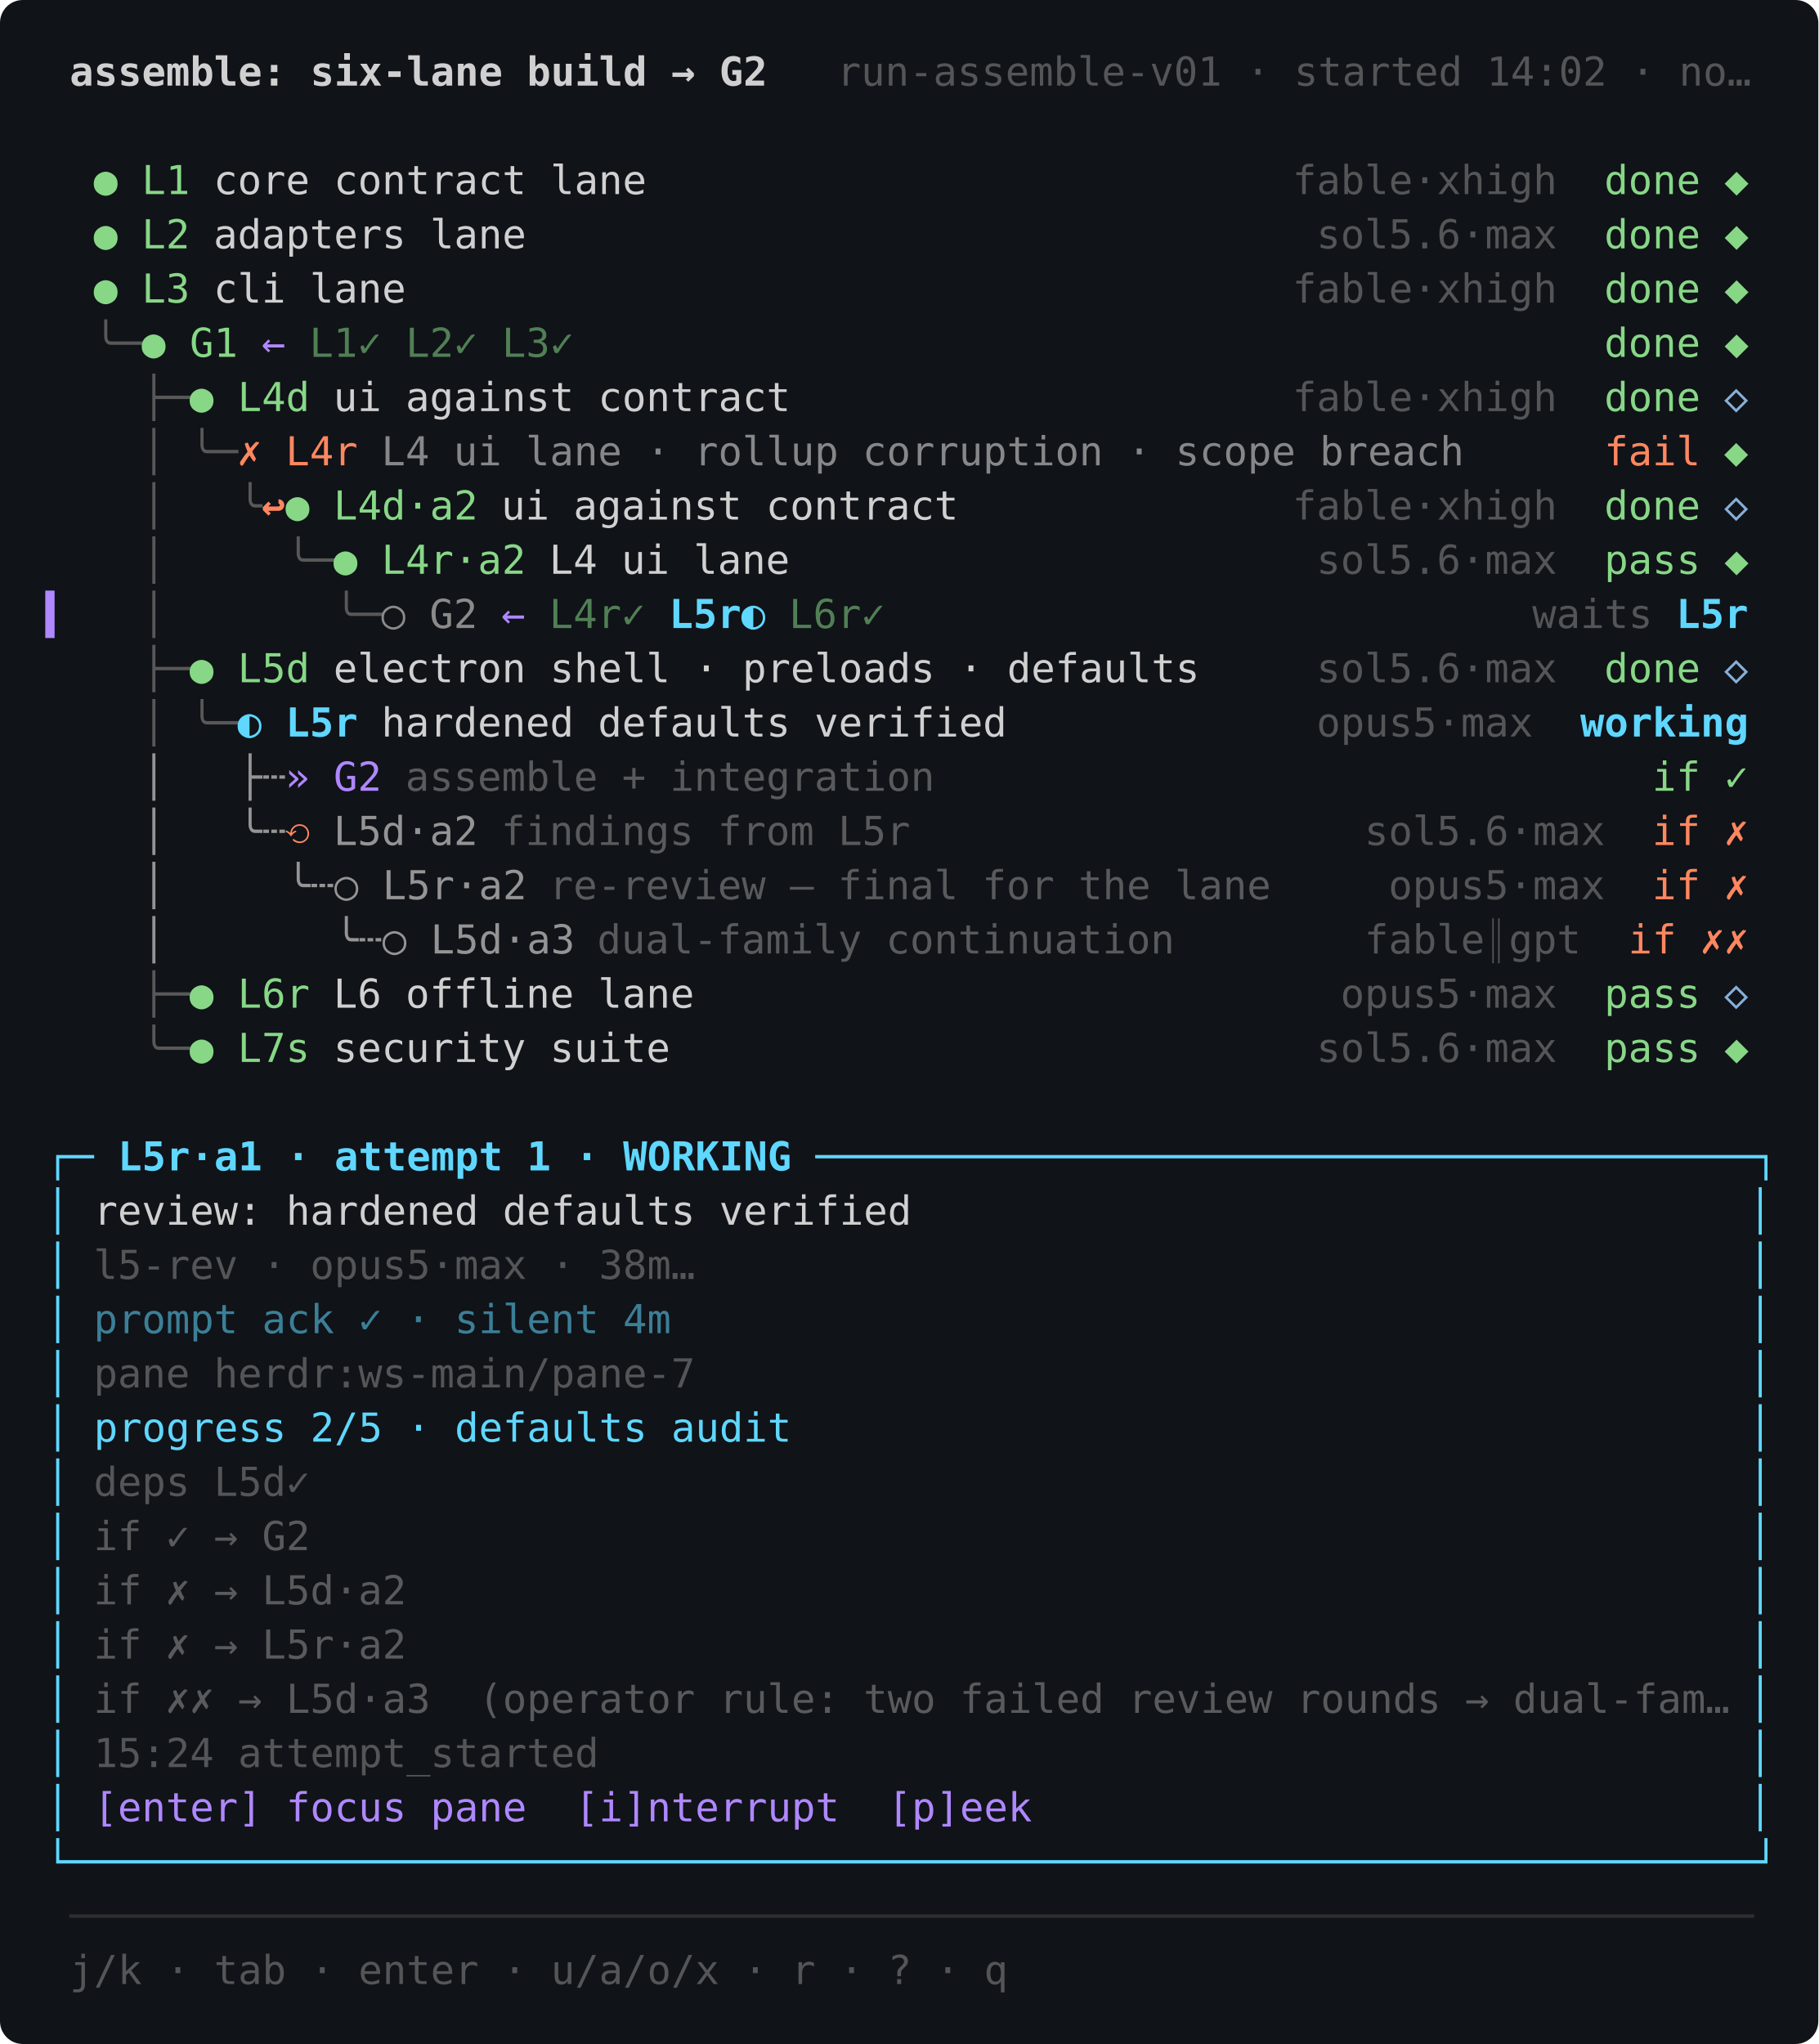
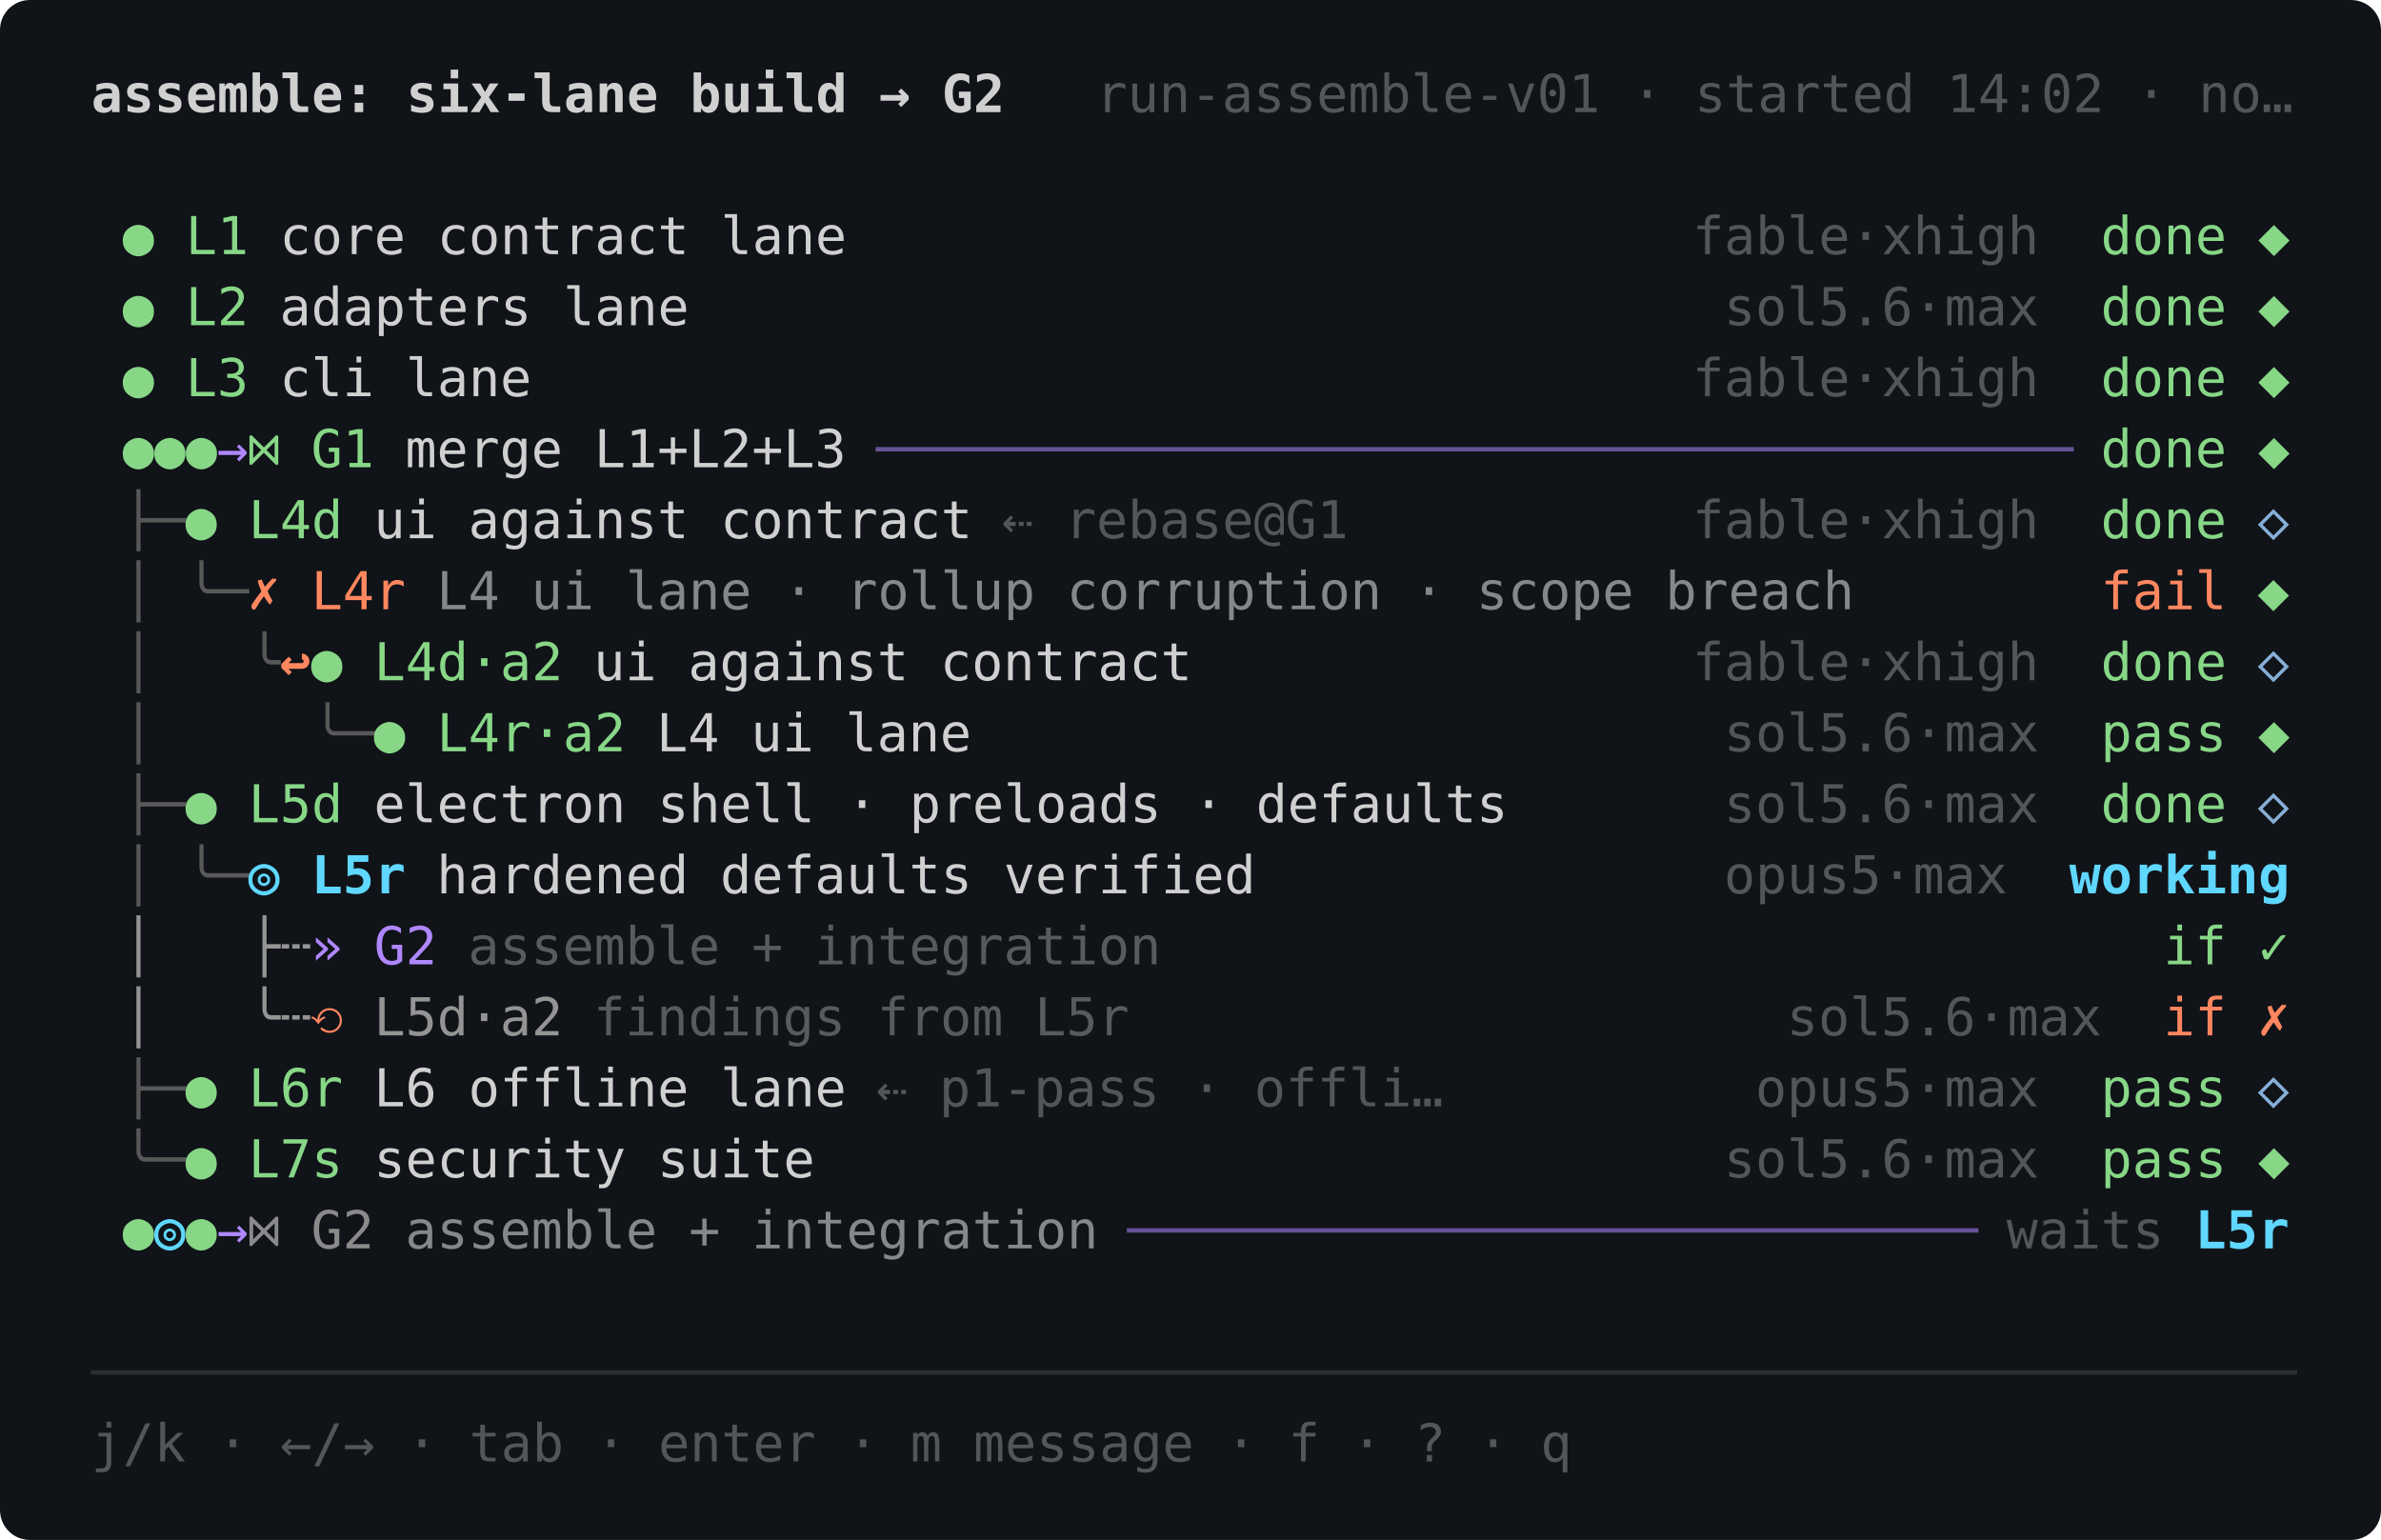
- <svg xmlns="http://www.w3.org/2000/svg" width="637" height="716" viewBox="0 0 637 716" font-family="'SF Mono','Cascadia Code','JetBrains Mono',Menlo,Consolas,monospace" font-size="14">
+ <svg xmlns="http://www.w3.org/2000/svg" width="637" height="412" viewBox="0 0 637 412" font-family="'SF Mono','Cascadia Code','JetBrains Mono',Menlo,Consolas,monospace" font-size="14">
  <rect width="100%" height="100%" rx="8" fill="#101318" />
  <text x="24.4" y="30.0" textLength="243.6" lengthAdjust="spacingAndGlyphs" fill="#d0d0d0" xml:space="preserve" font-weight="bold">assemble: six-lane build → G2</text>
  <text x="293.2" y="30.0" textLength="319.2" lengthAdjust="spacingAndGlyphs" fill="#8a8a8a" xml:space="preserve" fill-opacity="0.55">run-assemble-v01 · started 14:02 · no…</text>
  <text x="32.8" y="68.0" textLength="33.6" lengthAdjust="spacingAndGlyphs" fill="#87d787" xml:space="preserve">● L1</text>
  <text x="74.8" y="68.0" textLength="151.2" lengthAdjust="spacingAndGlyphs" fill="#d0d0d0" xml:space="preserve">core contract lane</text>
  <text x="452.8" y="68.0" textLength="92.4" lengthAdjust="spacingAndGlyphs" fill="#8a8a8a" xml:space="preserve" fill-opacity="0.55">fable·xhigh</text>
  <text x="562.0" y="68.0" textLength="50.4" lengthAdjust="spacingAndGlyphs" fill="#87d787" xml:space="preserve">done ◆</text>
  <text x="32.8" y="87.0" textLength="33.6" lengthAdjust="spacingAndGlyphs" fill="#87d787" xml:space="preserve">● L2</text>
  <text x="74.8" y="87.0" textLength="109.2" lengthAdjust="spacingAndGlyphs" fill="#d0d0d0" xml:space="preserve">adapters lane</text>
  <text x="461.2" y="87.0" textLength="84.0" lengthAdjust="spacingAndGlyphs" fill="#8a8a8a" xml:space="preserve" fill-opacity="0.55">sol5.6·max</text>
  <text x="562.0" y="87.0" textLength="50.4" lengthAdjust="spacingAndGlyphs" fill="#87d787" xml:space="preserve">done ◆</text>
  <text x="32.8" y="106.0" textLength="33.6" lengthAdjust="spacingAndGlyphs" fill="#87d787" xml:space="preserve">● L3</text>
  <text x="74.8" y="106.0" textLength="67.2" lengthAdjust="spacingAndGlyphs" fill="#d0d0d0" xml:space="preserve">cli lane</text>
  <text x="452.8" y="106.0" textLength="92.4" lengthAdjust="spacingAndGlyphs" fill="#8a8a8a" xml:space="preserve" fill-opacity="0.55">fable·xhigh</text>
  <text x="562.0" y="106.0" textLength="50.4" lengthAdjust="spacingAndGlyphs" fill="#87d787" xml:space="preserve">done ◆</text>
-   <text x="24.4" y="125.0" textLength="25.2" lengthAdjust="spacingAndGlyphs" fill="#585858" xml:space="preserve"> ╰─</text>
-   <text x="49.6" y="125.0" textLength="33.6" lengthAdjust="spacingAndGlyphs" fill="#87d787" xml:space="preserve">● G1</text>
-   <text x="91.6" y="125.0" textLength="16.8" lengthAdjust="spacingAndGlyphs" fill="#af87ff" xml:space="preserve">← </text>
-   <text x="108.4" y="125.0" textLength="100.8" lengthAdjust="spacingAndGlyphs" fill="#87d787" xml:space="preserve" fill-opacity="0.55">L1✓ L2✓ L3✓ </text>
+   <text x="32.8" y="125.0" textLength="25.2" lengthAdjust="spacingAndGlyphs" fill="#87d787" xml:space="preserve">●●●</text>
+   <text x="58.0" y="125.0" textLength="8.4" lengthAdjust="spacingAndGlyphs" fill="#af87ff" xml:space="preserve">→</text>
+   <text x="66.4" y="125.0" textLength="33.6" lengthAdjust="spacingAndGlyphs" fill="#87d787" xml:space="preserve">⋈ G1</text>
+   <text x="108.4" y="125.0" textLength="117.6" lengthAdjust="spacingAndGlyphs" fill="#d0d0d0" xml:space="preserve">merge L1+L2+L3</text>
+   <text x="234.4" y="125.0" textLength="319.2" lengthAdjust="spacingAndGlyphs" fill="#af87ff" xml:space="preserve" fill-opacity="0.55">──────────────────────────────────────</text>
  <text x="562.0" y="125.0" textLength="50.4" lengthAdjust="spacingAndGlyphs" fill="#87d787" xml:space="preserve">done ◆</text>
-   <text x="24.4" y="144.0" textLength="42.0" lengthAdjust="spacingAndGlyphs" fill="#585858" xml:space="preserve">   ├─</text>
-   <text x="66.4" y="144.0" textLength="42.0" lengthAdjust="spacingAndGlyphs" fill="#87d787" xml:space="preserve">● L4d</text>
-   <text x="116.8" y="144.0" textLength="159.6" lengthAdjust="spacingAndGlyphs" fill="#d0d0d0" xml:space="preserve">ui against contract</text>
+   <text x="24.4" y="144.0" textLength="25.2" lengthAdjust="spacingAndGlyphs" fill="#585858" xml:space="preserve"> ├─</text>
+   <text x="49.6" y="144.0" textLength="42.0" lengthAdjust="spacingAndGlyphs" fill="#87d787" xml:space="preserve">● L4d</text>
+   <text x="100.0" y="144.0" textLength="159.6" lengthAdjust="spacingAndGlyphs" fill="#d0d0d0" xml:space="preserve">ui against contract</text>
+   <text x="268.0" y="144.0" textLength="100.8" lengthAdjust="spacingAndGlyphs" fill="#8a8a8a" xml:space="preserve" fill-opacity="0.55">⇠ rebase@G1 </text>
  <text x="452.8" y="144.0" textLength="92.4" lengthAdjust="spacingAndGlyphs" fill="#8a8a8a" xml:space="preserve" fill-opacity="0.55">fable·xhigh</text>
  <text x="562.0" y="144.0" textLength="42.0" lengthAdjust="spacingAndGlyphs" fill="#87d787" xml:space="preserve">done </text>
  <text x="604.0" y="144.0" textLength="8.4" lengthAdjust="spacingAndGlyphs" fill="#87afd7" xml:space="preserve">◇</text>
-   <text x="24.4" y="163.0" textLength="58.8" lengthAdjust="spacingAndGlyphs" fill="#585858" xml:space="preserve">   │ ╰─</text>
-   <text x="83.2" y="163.0" textLength="42.0" lengthAdjust="spacingAndGlyphs" fill="#ff875f" xml:space="preserve">✗ L4r</text>
-   <text x="133.6" y="163.0" textLength="378.0" lengthAdjust="spacingAndGlyphs" fill="#e6e6e6" xml:space="preserve" fill-opacity="0.55">L4 ui lane · rollup corruption · scope breach</text>
+   <text x="24.4" y="163.0" textLength="42.0" lengthAdjust="spacingAndGlyphs" fill="#585858" xml:space="preserve"> │ ╰─</text>
+   <text x="66.4" y="163.0" textLength="42.0" lengthAdjust="spacingAndGlyphs" fill="#ff875f" xml:space="preserve">✗ L4r</text>
+   <text x="116.8" y="163.0" textLength="378.0" lengthAdjust="spacingAndGlyphs" fill="#e6e6e6" xml:space="preserve" fill-opacity="0.55">L4 ui lane · rollup corruption · scope breach</text>
  <text x="562.0" y="163.0" textLength="42.0" lengthAdjust="spacingAndGlyphs" fill="#ff875f" xml:space="preserve">fail </text>
  <text x="604.0" y="163.0" textLength="8.4" lengthAdjust="spacingAndGlyphs" fill="#87d787" xml:space="preserve">◆</text>
-   <text x="24.4" y="182.0" textLength="67.2" lengthAdjust="spacingAndGlyphs" fill="#585858" xml:space="preserve">   │   ╰</text>
-   <text x="91.6" y="182.0" textLength="8.4" lengthAdjust="spacingAndGlyphs" fill="#ff875f" xml:space="preserve" font-weight="bold">↩</text>
-   <text x="100.0" y="182.0" textLength="67.2" lengthAdjust="spacingAndGlyphs" fill="#87d787" xml:space="preserve">● L4d·a2</text>
-   <text x="175.6" y="182.0" textLength="159.6" lengthAdjust="spacingAndGlyphs" fill="#d0d0d0" xml:space="preserve">ui against contract</text>
+   <text x="24.4" y="182.0" textLength="50.4" lengthAdjust="spacingAndGlyphs" fill="#585858" xml:space="preserve"> │   ╰</text>
+   <text x="74.8" y="182.0" textLength="8.4" lengthAdjust="spacingAndGlyphs" fill="#ff875f" xml:space="preserve" font-weight="bold">↩</text>
+   <text x="83.2" y="182.0" textLength="67.2" lengthAdjust="spacingAndGlyphs" fill="#87d787" xml:space="preserve">● L4d·a2</text>
+   <text x="158.8" y="182.0" textLength="159.6" lengthAdjust="spacingAndGlyphs" fill="#d0d0d0" xml:space="preserve">ui against contract</text>
  <text x="452.8" y="182.0" textLength="92.4" lengthAdjust="spacingAndGlyphs" fill="#8a8a8a" xml:space="preserve" fill-opacity="0.55">fable·xhigh</text>
  <text x="562.0" y="182.0" textLength="42.0" lengthAdjust="spacingAndGlyphs" fill="#87d787" xml:space="preserve">done </text>
  <text x="604.0" y="182.0" textLength="8.4" lengthAdjust="spacingAndGlyphs" fill="#87afd7" xml:space="preserve">◇</text>
-   <text x="24.4" y="201.0" textLength="92.4" lengthAdjust="spacingAndGlyphs" fill="#585858" xml:space="preserve">   │     ╰─</text>
-   <text x="116.8" y="201.0" textLength="67.2" lengthAdjust="spacingAndGlyphs" fill="#87d787" xml:space="preserve">● L4r·a2</text>
-   <text x="192.4" y="201.0" textLength="84.0" lengthAdjust="spacingAndGlyphs" fill="#d0d0d0" xml:space="preserve">L4 ui lane</text>
+   <text x="24.4" y="201.0" textLength="75.6" lengthAdjust="spacingAndGlyphs" fill="#585858" xml:space="preserve"> │     ╰─</text>
+   <text x="100.0" y="201.0" textLength="67.2" lengthAdjust="spacingAndGlyphs" fill="#87d787" xml:space="preserve">● L4r·a2</text>
+   <text x="175.6" y="201.0" textLength="84.0" lengthAdjust="spacingAndGlyphs" fill="#d0d0d0" xml:space="preserve">L4 ui lane</text>
  <text x="461.2" y="201.0" textLength="84.0" lengthAdjust="spacingAndGlyphs" fill="#8a8a8a" xml:space="preserve" fill-opacity="0.55">sol5.6·max</text>
  <text x="562.0" y="201.0" textLength="50.4" lengthAdjust="spacingAndGlyphs" fill="#87d787" xml:space="preserve">pass ◆</text>
-   <text x="16.0" y="220.0" textLength="8.4" lengthAdjust="spacingAndGlyphs" fill="#af87ff" xml:space="preserve" font-weight="bold">▍</text>
-   <text x="24.4" y="220.0" textLength="109.2" lengthAdjust="spacingAndGlyphs" fill="#585858" xml:space="preserve">   │       ╰─</text>
-   <text x="133.6" y="220.0" textLength="33.6" lengthAdjust="spacingAndGlyphs" fill="#8a8a8a" xml:space="preserve">○ G2</text>
-   <text x="175.6" y="220.0" textLength="16.8" lengthAdjust="spacingAndGlyphs" fill="#af87ff" xml:space="preserve">← </text>
-   <text x="192.4" y="220.0" textLength="42.0" lengthAdjust="spacingAndGlyphs" fill="#87d787" xml:space="preserve" fill-opacity="0.55">L4r✓ </text>
-   <text x="234.4" y="220.0" textLength="42.0" lengthAdjust="spacingAndGlyphs" fill="#5fd7ff" xml:space="preserve" font-weight="bold">L5r◐ </text>
-   <text x="276.4" y="220.0" textLength="42.0" lengthAdjust="spacingAndGlyphs" fill="#87d787" xml:space="preserve" fill-opacity="0.55">L6r✓ </text>
-   <text x="536.8" y="220.0" textLength="50.4" lengthAdjust="spacingAndGlyphs" fill="#8a8a8a" xml:space="preserve" fill-opacity="0.55">waits </text>
-   <text x="587.2" y="220.0" textLength="25.2" lengthAdjust="spacingAndGlyphs" fill="#5fd7ff" xml:space="preserve" font-weight="bold">L5r</text>
-   <text x="24.4" y="239.0" textLength="42.0" lengthAdjust="spacingAndGlyphs" fill="#585858" xml:space="preserve">   ├─</text>
-   <text x="66.4" y="239.0" textLength="42.0" lengthAdjust="spacingAndGlyphs" fill="#87d787" xml:space="preserve">● L5d</text>
-   <text x="116.8" y="239.0" textLength="302.4" lengthAdjust="spacingAndGlyphs" fill="#d0d0d0" xml:space="preserve">electron shell · preloads · defaults</text>
-   <text x="461.2" y="239.0" textLength="84.0" lengthAdjust="spacingAndGlyphs" fill="#8a8a8a" xml:space="preserve" fill-opacity="0.55">sol5.6·max</text>
-   <text x="562.0" y="239.0" textLength="42.0" lengthAdjust="spacingAndGlyphs" fill="#87d787" xml:space="preserve">done </text>
-   <text x="604.0" y="239.0" textLength="8.4" lengthAdjust="spacingAndGlyphs" fill="#87afd7" xml:space="preserve">◇</text>
-   <text x="24.4" y="258.0" textLength="58.8" lengthAdjust="spacingAndGlyphs" fill="#585858" xml:space="preserve">   │ ╰─</text>
-   <text x="83.2" y="258.0" textLength="42.0" lengthAdjust="spacingAndGlyphs" fill="#5fd7ff" xml:space="preserve" font-weight="bold">◐ L5r</text>
-   <text x="133.6" y="258.0" textLength="218.4" lengthAdjust="spacingAndGlyphs" fill="#d0d0d0" xml:space="preserve">hardened defaults verified</text>
-   <text x="461.2" y="258.0" textLength="75.6" lengthAdjust="spacingAndGlyphs" fill="#8a8a8a" xml:space="preserve" fill-opacity="0.55">opus5·max</text>
-   <text x="553.6" y="258.0" textLength="58.8" lengthAdjust="spacingAndGlyphs" fill="#5fd7ff" xml:space="preserve" font-weight="bold">working</text>
-   <text x="24.4" y="277.0" textLength="75.6" lengthAdjust="spacingAndGlyphs" fill="#949494" xml:space="preserve">   │   ├┄</text>
-   <text x="100.0" y="277.0" textLength="33.6" lengthAdjust="spacingAndGlyphs" fill="#af87ff" xml:space="preserve">» G2</text>
-   <text x="142.0" y="277.0" textLength="184.8" lengthAdjust="spacingAndGlyphs" fill="#949494" xml:space="preserve" fill-opacity="0.55">assemble + integration</text>
-   <text x="578.8" y="277.0" textLength="33.6" lengthAdjust="spacingAndGlyphs" fill="#87d787" xml:space="preserve">if ✓</text>
-   <text x="24.4" y="296.0" textLength="75.6" lengthAdjust="spacingAndGlyphs" fill="#949494" xml:space="preserve">   │   ╰┄</text>
-   <text x="100.0" y="296.0" textLength="8.4" lengthAdjust="spacingAndGlyphs" fill="#ff875f" xml:space="preserve">⟲</text>
-   <text x="108.4" y="296.0" textLength="58.8" lengthAdjust="spacingAndGlyphs" fill="#949494" xml:space="preserve"> L5d·a2</text>
-   <text x="175.6" y="296.0" textLength="142.8" lengthAdjust="spacingAndGlyphs" fill="#949494" xml:space="preserve" fill-opacity="0.55">findings from L5r</text>
-   <text x="478.0" y="296.0" textLength="84.0" lengthAdjust="spacingAndGlyphs" fill="#8a8a8a" xml:space="preserve" fill-opacity="0.55">sol5.6·max</text>
-   <text x="578.8" y="296.0" textLength="33.6" lengthAdjust="spacingAndGlyphs" fill="#ff875f" xml:space="preserve">if ✗</text>
-   <text x="24.4" y="315.0" textLength="159.6" lengthAdjust="spacingAndGlyphs" fill="#949494" xml:space="preserve">   │     ╰┄○ L5r·a2</text>
-   <text x="192.4" y="315.0" textLength="252.0" lengthAdjust="spacingAndGlyphs" fill="#949494" xml:space="preserve" fill-opacity="0.55">re-review — final for the lane</text>
-   <text x="486.4" y="315.0" textLength="75.6" lengthAdjust="spacingAndGlyphs" fill="#8a8a8a" xml:space="preserve" fill-opacity="0.55">opus5·max</text>
-   <text x="578.8" y="315.0" textLength="33.6" lengthAdjust="spacingAndGlyphs" fill="#ff875f" xml:space="preserve">if ✗</text>
-   <text x="24.4" y="334.0" textLength="176.4" lengthAdjust="spacingAndGlyphs" fill="#949494" xml:space="preserve">   │       ╰┄○ L5d·a3</text>
-   <text x="209.2" y="334.0" textLength="201.6" lengthAdjust="spacingAndGlyphs" fill="#949494" xml:space="preserve" fill-opacity="0.55">dual-family continuation</text>
-   <text x="478.0" y="334.0" textLength="75.6" lengthAdjust="spacingAndGlyphs" fill="#8a8a8a" xml:space="preserve" fill-opacity="0.55">fable∥gpt</text>
-   <text x="570.4" y="334.0" textLength="42.0" lengthAdjust="spacingAndGlyphs" fill="#ff875f" xml:space="preserve">if ✗✗</text>
-   <text x="24.4" y="353.0" textLength="42.0" lengthAdjust="spacingAndGlyphs" fill="#585858" xml:space="preserve">   ├─</text>
-   <text x="66.4" y="353.0" textLength="42.0" lengthAdjust="spacingAndGlyphs" fill="#87d787" xml:space="preserve">● L6r</text>
-   <text x="116.8" y="353.0" textLength="126.0" lengthAdjust="spacingAndGlyphs" fill="#d0d0d0" xml:space="preserve">L6 offline lane</text>
-   <text x="469.6" y="353.0" textLength="75.6" lengthAdjust="spacingAndGlyphs" fill="#8a8a8a" xml:space="preserve" fill-opacity="0.55">opus5·max</text>
-   <text x="562.0" y="353.0" textLength="42.0" lengthAdjust="spacingAndGlyphs" fill="#87d787" xml:space="preserve">pass </text>
-   <text x="604.0" y="353.0" textLength="8.4" lengthAdjust="spacingAndGlyphs" fill="#87afd7" xml:space="preserve">◇</text>
-   <text x="24.4" y="372.0" textLength="42.0" lengthAdjust="spacingAndGlyphs" fill="#585858" xml:space="preserve">   ╰─</text>
-   <text x="66.4" y="372.0" textLength="42.0" lengthAdjust="spacingAndGlyphs" fill="#87d787" xml:space="preserve">● L7s</text>
-   <text x="116.8" y="372.0" textLength="117.6" lengthAdjust="spacingAndGlyphs" fill="#d0d0d0" xml:space="preserve">security suite</text>
-   <text x="461.2" y="372.0" textLength="84.0" lengthAdjust="spacingAndGlyphs" fill="#8a8a8a" xml:space="preserve" fill-opacity="0.55">sol5.6·max</text>
-   <text x="562.0" y="372.0" textLength="50.4" lengthAdjust="spacingAndGlyphs" fill="#87d787" xml:space="preserve">pass ◆</text>
-   <text x="16.0" y="410.0" textLength="604.8" lengthAdjust="spacingAndGlyphs" fill="#5fd7ff" xml:space="preserve" font-weight="bold">┌─ L5r·a1 · attempt 1 · WORKING ───────────────────────────────────────┐</text>
-   <text x="16.0" y="429.0" textLength="16.8" lengthAdjust="spacingAndGlyphs" fill="#5fd7ff" xml:space="preserve">│ </text>
-   <text x="32.8" y="429.0" textLength="285.6" lengthAdjust="spacingAndGlyphs" fill="#d0d0d0" xml:space="preserve">review: hardened defaults verified</text>
-   <text x="604.0" y="429.0" textLength="16.8" lengthAdjust="spacingAndGlyphs" fill="#5fd7ff" xml:space="preserve"> │</text>
-   <text x="16.0" y="448.0" textLength="16.8" lengthAdjust="spacingAndGlyphs" fill="#5fd7ff" xml:space="preserve">│ </text>
-   <text x="32.8" y="448.0" textLength="210.0" lengthAdjust="spacingAndGlyphs" fill="#8a8a8a" xml:space="preserve" fill-opacity="0.55">l5-rev · opus5·max · 38m…</text>
-   <text x="604.0" y="448.0" textLength="16.8" lengthAdjust="spacingAndGlyphs" fill="#5fd7ff" xml:space="preserve"> │</text>
-   <text x="16.0" y="467.0" textLength="16.8" lengthAdjust="spacingAndGlyphs" fill="#5fd7ff" xml:space="preserve">│ </text>
-   <text x="32.8" y="467.0" textLength="201.6" lengthAdjust="spacingAndGlyphs" fill="#5fd7ff" xml:space="preserve" fill-opacity="0.55">prompt ack ✓ · silent 4m</text>
-   <text x="604.0" y="467.0" textLength="16.8" lengthAdjust="spacingAndGlyphs" fill="#5fd7ff" xml:space="preserve"> │</text>
-   <text x="16.0" y="486.0" textLength="16.8" lengthAdjust="spacingAndGlyphs" fill="#5fd7ff" xml:space="preserve">│ </text>
-   <text x="32.8" y="486.0" textLength="210.0" lengthAdjust="spacingAndGlyphs" fill="#8a8a8a" xml:space="preserve" fill-opacity="0.55">pane herdr:ws-main/pane-7</text>
-   <text x="604.0" y="486.0" textLength="16.8" lengthAdjust="spacingAndGlyphs" fill="#5fd7ff" xml:space="preserve"> │</text>
-   <text x="16.0" y="505.0" textLength="260.4" lengthAdjust="spacingAndGlyphs" fill="#5fd7ff" xml:space="preserve">│ progress 2/5 · defaults audit</text>
-   <text x="604.0" y="505.0" textLength="16.8" lengthAdjust="spacingAndGlyphs" fill="#5fd7ff" xml:space="preserve"> │</text>
-   <text x="16.0" y="524.0" textLength="16.8" lengthAdjust="spacingAndGlyphs" fill="#5fd7ff" xml:space="preserve">│ </text>
-   <text x="32.8" y="524.0" textLength="84.0" lengthAdjust="spacingAndGlyphs" fill="#8a8a8a" xml:space="preserve" fill-opacity="0.55">deps L5d✓ </text>
-   <text x="604.0" y="524.0" textLength="16.8" lengthAdjust="spacingAndGlyphs" fill="#5fd7ff" xml:space="preserve"> │</text>
-   <text x="16.0" y="543.0" textLength="16.8" lengthAdjust="spacingAndGlyphs" fill="#5fd7ff" xml:space="preserve">│ </text>
-   <text x="32.8" y="543.0" textLength="75.6" lengthAdjust="spacingAndGlyphs" fill="#949494" xml:space="preserve" fill-opacity="0.55">if ✓ → G2</text>
-   <text x="604.0" y="543.0" textLength="16.8" lengthAdjust="spacingAndGlyphs" fill="#5fd7ff" xml:space="preserve"> │</text>
-   <text x="16.0" y="562.0" textLength="16.8" lengthAdjust="spacingAndGlyphs" fill="#5fd7ff" xml:space="preserve">│ </text>
-   <text x="32.8" y="562.0" textLength="109.2" lengthAdjust="spacingAndGlyphs" fill="#949494" xml:space="preserve" fill-opacity="0.55">if ✗ → L5d·a2</text>
-   <text x="604.0" y="562.0" textLength="16.8" lengthAdjust="spacingAndGlyphs" fill="#5fd7ff" xml:space="preserve"> │</text>
-   <text x="16.0" y="581.0" textLength="16.8" lengthAdjust="spacingAndGlyphs" fill="#5fd7ff" xml:space="preserve">│ </text>
-   <text x="32.8" y="581.0" textLength="109.2" lengthAdjust="spacingAndGlyphs" fill="#949494" xml:space="preserve" fill-opacity="0.55">if ✗ → L5r·a2</text>
-   <text x="604.0" y="581.0" textLength="16.8" lengthAdjust="spacingAndGlyphs" fill="#5fd7ff" xml:space="preserve"> │</text>
-   <text x="16.0" y="600.0" textLength="16.8" lengthAdjust="spacingAndGlyphs" fill="#5fd7ff" xml:space="preserve">│ </text>
-   <text x="32.8" y="600.0" textLength="571.2" lengthAdjust="spacingAndGlyphs" fill="#949494" xml:space="preserve" fill-opacity="0.55">if ✗✗ → L5d·a3  (operator rule: two failed review rounds → dual-fam…</text>
-   <text x="604.0" y="600.0" textLength="16.8" lengthAdjust="spacingAndGlyphs" fill="#5fd7ff" xml:space="preserve"> │</text>
-   <text x="16.0" y="619.0" textLength="16.8" lengthAdjust="spacingAndGlyphs" fill="#5fd7ff" xml:space="preserve">│ </text>
-   <text x="32.8" y="619.0" textLength="176.4" lengthAdjust="spacingAndGlyphs" fill="#8a8a8a" xml:space="preserve" fill-opacity="0.55">15:24 attempt_started</text>
-   <text x="604.0" y="619.0" textLength="16.8" lengthAdjust="spacingAndGlyphs" fill="#5fd7ff" xml:space="preserve"> │</text>
-   <text x="16.0" y="638.0" textLength="16.8" lengthAdjust="spacingAndGlyphs" fill="#5fd7ff" xml:space="preserve">│ </text>
-   <text x="32.8" y="638.0" textLength="327.6" lengthAdjust="spacingAndGlyphs" fill="#af87ff" xml:space="preserve">[enter] focus pane  [i]nterrupt  [p]eek</text>
-   <text x="604.0" y="638.0" textLength="16.8" lengthAdjust="spacingAndGlyphs" fill="#5fd7ff" xml:space="preserve"> │</text>
-   <text x="16.0" y="657.0" textLength="604.8" lengthAdjust="spacingAndGlyphs" fill="#5fd7ff" xml:space="preserve">└──────────────────────────────────────────────────────────────────────┘</text>
-   <text x="16.0" y="676.0" textLength="596.4" lengthAdjust="spacingAndGlyphs" fill="#444444" xml:space="preserve" fill-opacity="0.55"> ──────────────────────────────────────────────────────────────────────</text>
-   <text x="24.4" y="695.0" textLength="327.6" lengthAdjust="spacingAndGlyphs" fill="#8a8a8a" xml:space="preserve" fill-opacity="0.55">j/k · tab · enter · u/a/o/x · r · ? · q</text>
+   <text x="24.4" y="220.0" textLength="25.2" lengthAdjust="spacingAndGlyphs" fill="#585858" xml:space="preserve"> ├─</text>
+   <text x="49.6" y="220.0" textLength="42.0" lengthAdjust="spacingAndGlyphs" fill="#87d787" xml:space="preserve">● L5d</text>
+   <text x="100.0" y="220.0" textLength="302.4" lengthAdjust="spacingAndGlyphs" fill="#d0d0d0" xml:space="preserve">electron shell · preloads · defaults</text>
+   <text x="461.2" y="220.0" textLength="84.0" lengthAdjust="spacingAndGlyphs" fill="#8a8a8a" xml:space="preserve" fill-opacity="0.55">sol5.6·max</text>
+   <text x="562.0" y="220.0" textLength="42.0" lengthAdjust="spacingAndGlyphs" fill="#87d787" xml:space="preserve">done </text>
+   <text x="604.0" y="220.0" textLength="8.4" lengthAdjust="spacingAndGlyphs" fill="#87afd7" xml:space="preserve">◇</text>
+   <text x="24.4" y="239.0" textLength="42.0" lengthAdjust="spacingAndGlyphs" fill="#585858" xml:space="preserve"> │ ╰─</text>
+   <text x="66.4" y="239.0" textLength="42.0" lengthAdjust="spacingAndGlyphs" fill="#5fd7ff" xml:space="preserve" font-weight="bold">◎ L5r</text>
+   <text x="116.8" y="239.0" textLength="218.4" lengthAdjust="spacingAndGlyphs" fill="#d0d0d0" xml:space="preserve">hardened defaults verified</text>
+   <text x="461.2" y="239.0" textLength="75.6" lengthAdjust="spacingAndGlyphs" fill="#8a8a8a" xml:space="preserve" fill-opacity="0.55">opus5·max</text>
+   <text x="553.6" y="239.0" textLength="58.8" lengthAdjust="spacingAndGlyphs" fill="#5fd7ff" xml:space="preserve" font-weight="bold">working</text>
+   <text x="24.4" y="258.0" textLength="58.8" lengthAdjust="spacingAndGlyphs" fill="#949494" xml:space="preserve"> │   ├┄</text>
+   <text x="83.2" y="258.0" textLength="33.6" lengthAdjust="spacingAndGlyphs" fill="#af87ff" xml:space="preserve">» G2</text>
+   <text x="125.2" y="258.0" textLength="184.8" lengthAdjust="spacingAndGlyphs" fill="#949494" xml:space="preserve" fill-opacity="0.55">assemble + integration</text>
+   <text x="578.8" y="258.0" textLength="33.6" lengthAdjust="spacingAndGlyphs" fill="#87d787" xml:space="preserve">if ✓</text>
+   <text x="24.4" y="277.0" textLength="58.8" lengthAdjust="spacingAndGlyphs" fill="#949494" xml:space="preserve"> │   ╰┄</text>
+   <text x="83.2" y="277.0" textLength="8.4" lengthAdjust="spacingAndGlyphs" fill="#ff875f" xml:space="preserve">⟲</text>
+   <text x="91.6" y="277.0" textLength="58.8" lengthAdjust="spacingAndGlyphs" fill="#949494" xml:space="preserve"> L5d·a2</text>
+   <text x="158.8" y="277.0" textLength="142.8" lengthAdjust="spacingAndGlyphs" fill="#949494" xml:space="preserve" fill-opacity="0.55">findings from L5r</text>
+   <text x="478.0" y="277.0" textLength="84.0" lengthAdjust="spacingAndGlyphs" fill="#8a8a8a" xml:space="preserve" fill-opacity="0.55">sol5.6·max</text>
+   <text x="578.8" y="277.0" textLength="33.6" lengthAdjust="spacingAndGlyphs" fill="#ff875f" xml:space="preserve">if ✗</text>
+   <text x="24.4" y="296.0" textLength="25.2" lengthAdjust="spacingAndGlyphs" fill="#585858" xml:space="preserve"> ├─</text>
+   <text x="49.6" y="296.0" textLength="42.0" lengthAdjust="spacingAndGlyphs" fill="#87d787" xml:space="preserve">● L6r</text>
+   <text x="100.0" y="296.0" textLength="126.0" lengthAdjust="spacingAndGlyphs" fill="#d0d0d0" xml:space="preserve">L6 offline lane</text>
+   <text x="234.4" y="296.0" textLength="151.2" lengthAdjust="spacingAndGlyphs" fill="#8a8a8a" xml:space="preserve" fill-opacity="0.55">⇠ p1-pass · offli…</text>
+   <text x="469.6" y="296.0" textLength="75.6" lengthAdjust="spacingAndGlyphs" fill="#8a8a8a" xml:space="preserve" fill-opacity="0.55">opus5·max</text>
+   <text x="562.0" y="296.0" textLength="42.0" lengthAdjust="spacingAndGlyphs" fill="#87d787" xml:space="preserve">pass </text>
+   <text x="604.0" y="296.0" textLength="8.4" lengthAdjust="spacingAndGlyphs" fill="#87afd7" xml:space="preserve">◇</text>
+   <text x="24.4" y="315.0" textLength="25.2" lengthAdjust="spacingAndGlyphs" fill="#585858" xml:space="preserve"> ╰─</text>
+   <text x="49.6" y="315.0" textLength="42.0" lengthAdjust="spacingAndGlyphs" fill="#87d787" xml:space="preserve">● L7s</text>
+   <text x="100.0" y="315.0" textLength="117.6" lengthAdjust="spacingAndGlyphs" fill="#d0d0d0" xml:space="preserve">security suite</text>
+   <text x="461.2" y="315.0" textLength="84.0" lengthAdjust="spacingAndGlyphs" fill="#8a8a8a" xml:space="preserve" fill-opacity="0.55">sol5.6·max</text>
+   <text x="562.0" y="315.0" textLength="50.4" lengthAdjust="spacingAndGlyphs" fill="#87d787" xml:space="preserve">pass ◆</text>
+   <text x="32.8" y="334.0" textLength="8.4" lengthAdjust="spacingAndGlyphs" fill="#87d787" xml:space="preserve">●</text>
+   <text x="41.2" y="334.0" textLength="8.4" lengthAdjust="spacingAndGlyphs" fill="#5fd7ff" xml:space="preserve" font-weight="bold">◎</text>
+   <text x="49.6" y="334.0" textLength="8.4" lengthAdjust="spacingAndGlyphs" fill="#87d787" xml:space="preserve">●</text>
+   <text x="58.0" y="334.0" textLength="8.4" lengthAdjust="spacingAndGlyphs" fill="#af87ff" xml:space="preserve">→</text>
+   <text x="66.4" y="334.0" textLength="33.6" lengthAdjust="spacingAndGlyphs" fill="#8a8a8a" xml:space="preserve">⋈ G2</text>
+   <text x="108.4" y="334.0" textLength="184.8" lengthAdjust="spacingAndGlyphs" fill="#e6e6e6" xml:space="preserve" fill-opacity="0.55">assemble + integration</text>
+   <text x="301.6" y="334.0" textLength="226.8" lengthAdjust="spacingAndGlyphs" fill="#af87ff" xml:space="preserve" fill-opacity="0.55">───────────────────────────</text>
+   <text x="536.8" y="334.0" textLength="50.4" lengthAdjust="spacingAndGlyphs" fill="#8a8a8a" xml:space="preserve" fill-opacity="0.55">waits </text>
+   <text x="587.2" y="334.0" textLength="25.2" lengthAdjust="spacingAndGlyphs" fill="#5fd7ff" xml:space="preserve" font-weight="bold">L5r</text>
+   <text x="16.0" y="372.0" textLength="596.4" lengthAdjust="spacingAndGlyphs" fill="#444444" xml:space="preserve" fill-opacity="0.55"> ──────────────────────────────────────────────────────────────────────</text>
+   <text x="24.4" y="391.0" textLength="394.8" lengthAdjust="spacingAndGlyphs" fill="#8a8a8a" xml:space="preserve" fill-opacity="0.55">j/k · ←/→ · tab · enter · m message · f · ? · q</text>
</svg>
